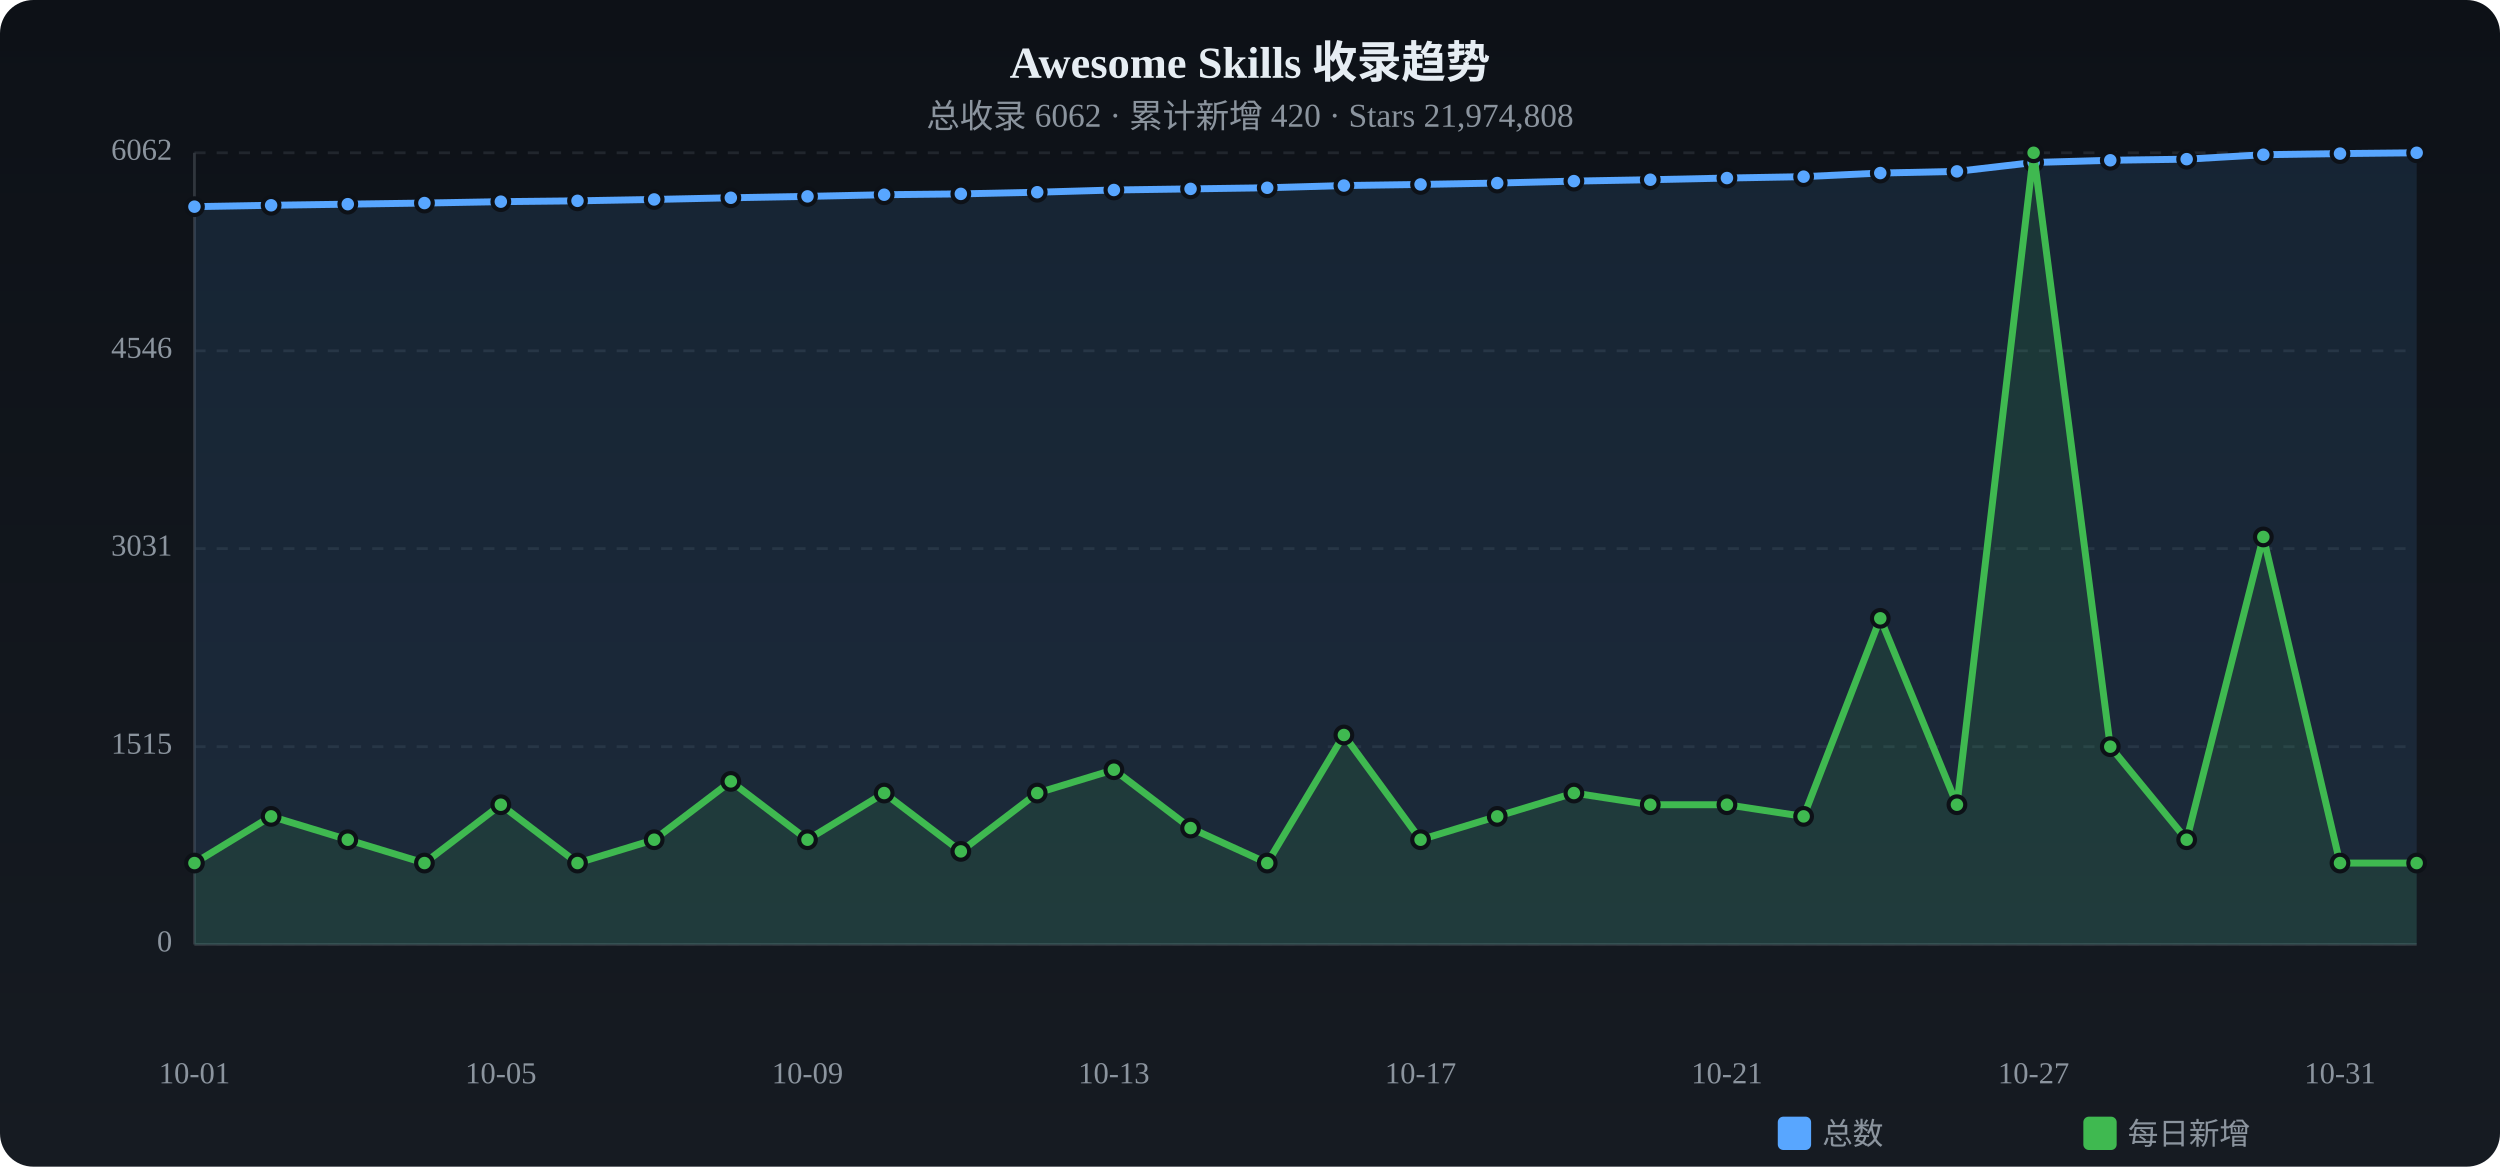
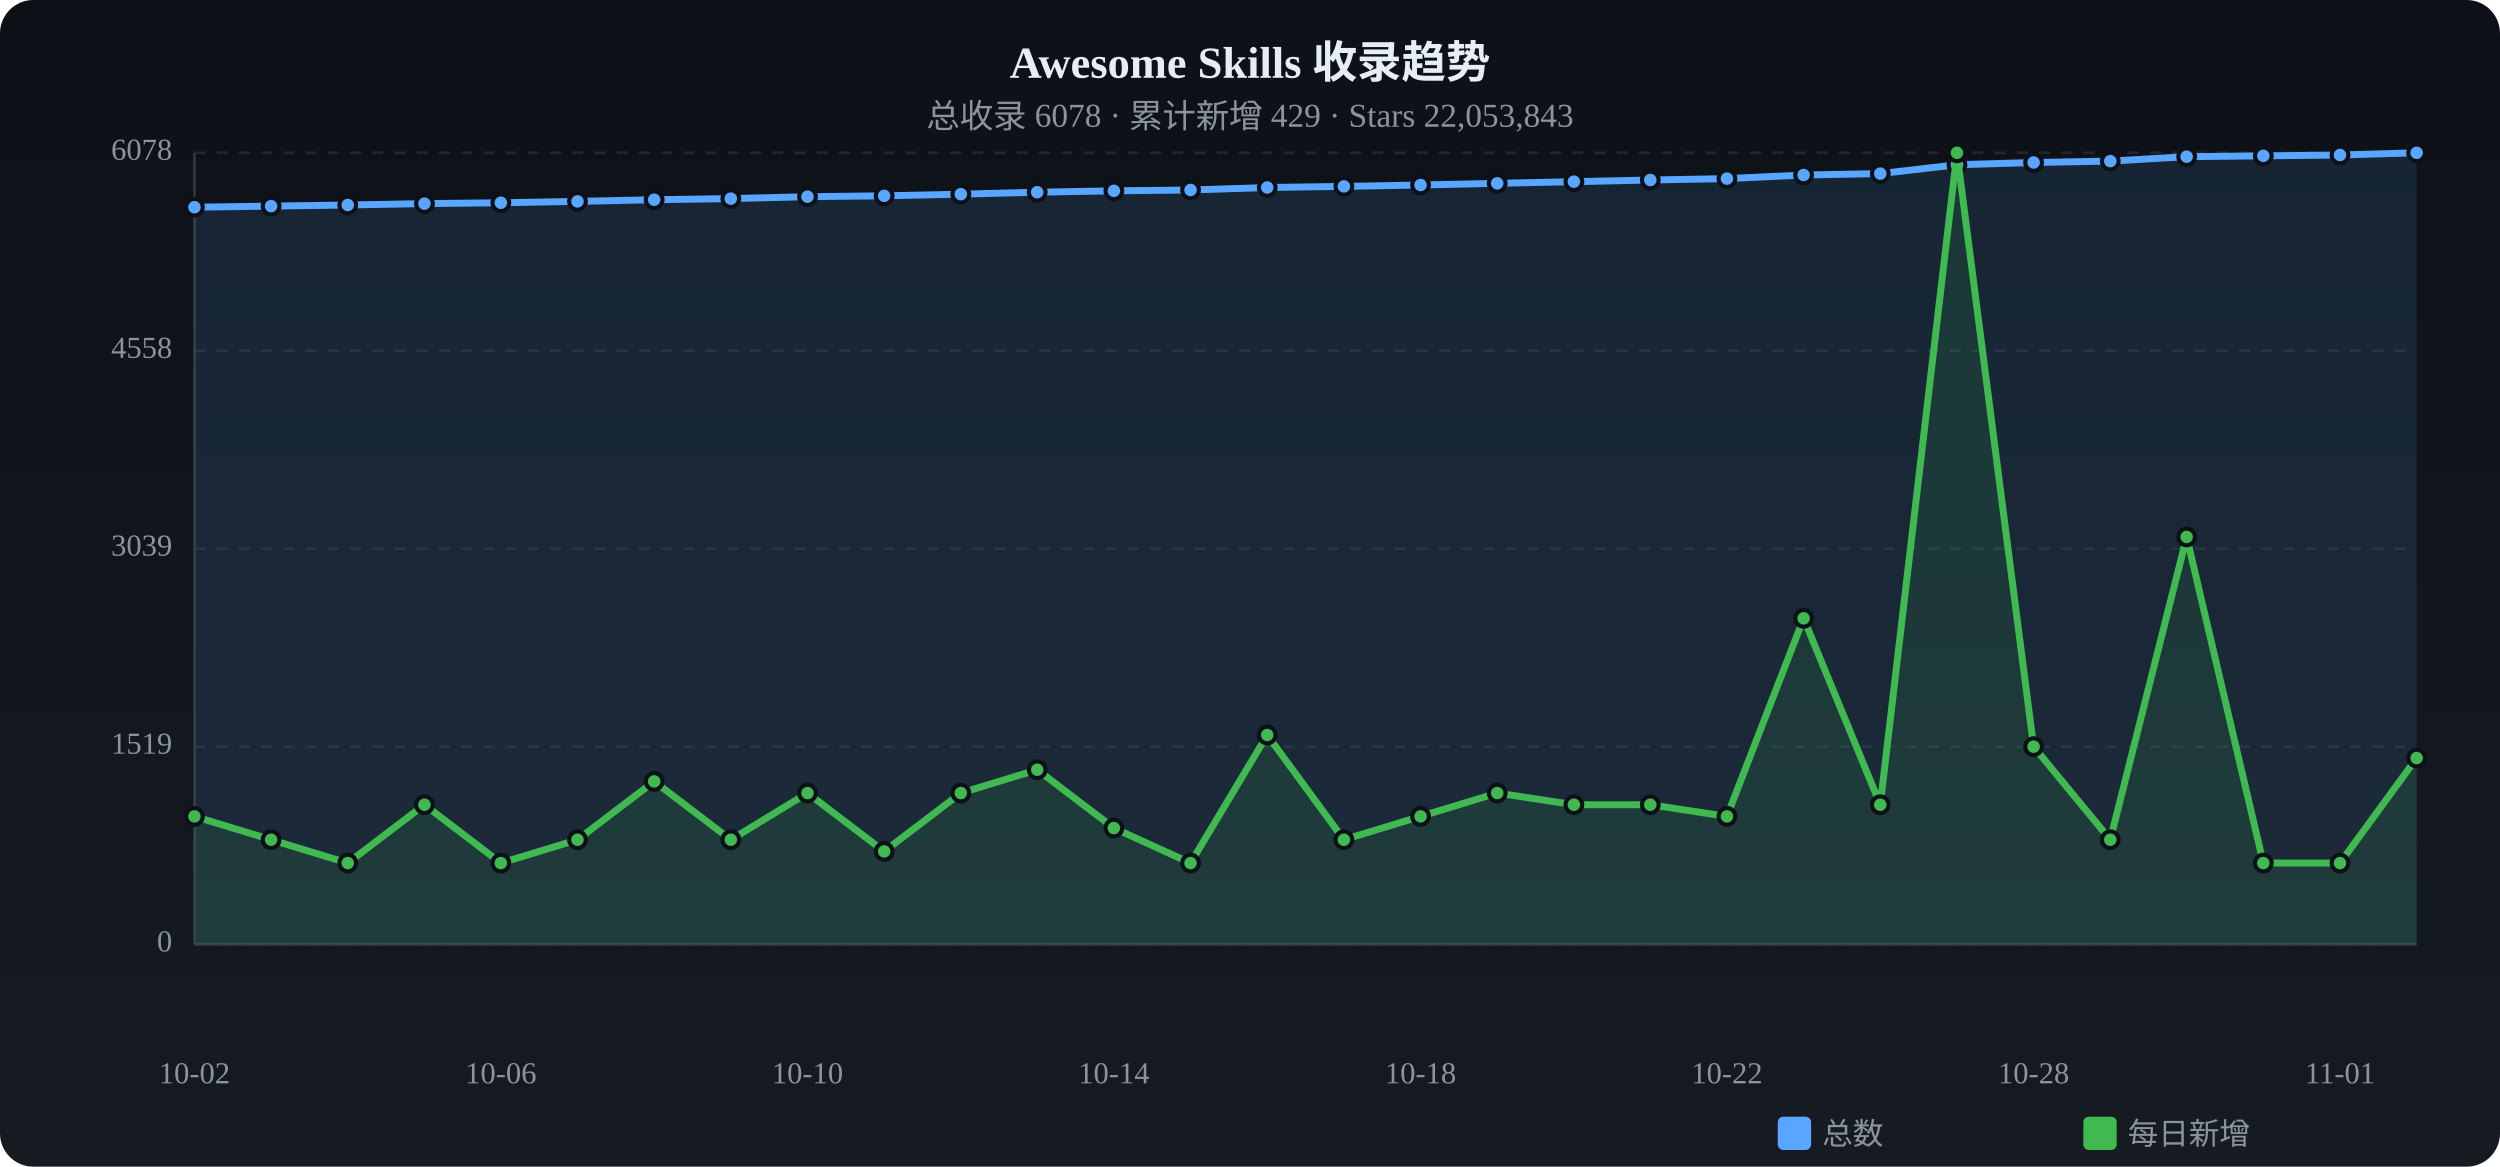
<svg xmlns="http://www.w3.org/2000/svg" viewBox="0 0 900 420" width="900" height="420">
  <defs>
    <linearGradient id="tbg" x1="0%" y1="0%" x2="0%" y2="100%">
      <stop offset="0%" stop-color="#0d1117" />
      <stop offset="100%" stop-color="#161b22" />
    </linearGradient>
  </defs>
  <rect width="900" height="420" rx="12" fill="url(#tbg)" />
  <text x="450.0" y="28" text-anchor="middle" fill="#e6edf3" font-size="16" font-weight="bold">Awesome Skills 收录趋势</text>
-   <text x="450.0" y="46" text-anchor="middle" fill="#8b949e" font-size="12">总收录 6062 · 累计新增 420 · Stars 21,974,808</text>
+   <text x="450.0" y="46" text-anchor="middle" fill="#8b949e" font-size="12">总收录 6078 · 累计新增 429 · Stars 22,053,843</text>
  <text x="62" y="340.0" text-anchor="end" fill="#8b949e" font-size="11" dominant-baseline="middle">0</text>
  <line x1="70" y1="340.0" x2="870" y2="340.0" stroke="#21262d" stroke-dasharray="4 4" />
-   <text x="62" y="268.8" text-anchor="end" fill="#8b949e" font-size="11" dominant-baseline="middle">1515</text>
+   <text x="62" y="268.8" text-anchor="end" fill="#8b949e" font-size="11" dominant-baseline="middle">1519</text>
  <line x1="70" y1="268.8" x2="870" y2="268.8" stroke="#21262d" stroke-dasharray="4 4" />
-   <text x="62" y="197.5" text-anchor="end" fill="#8b949e" font-size="11" dominant-baseline="middle">3031</text>
+   <text x="62" y="197.5" text-anchor="end" fill="#8b949e" font-size="11" dominant-baseline="middle">3039</text>
  <line x1="70" y1="197.5" x2="870" y2="197.5" stroke="#21262d" stroke-dasharray="4 4" />
-   <text x="62" y="126.3" text-anchor="end" fill="#8b949e" font-size="11" dominant-baseline="middle">4546</text>
+   <text x="62" y="126.3" text-anchor="end" fill="#8b949e" font-size="11" dominant-baseline="middle">4558</text>
  <line x1="70" y1="126.3" x2="870" y2="126.3" stroke="#21262d" stroke-dasharray="4 4" />
-   <text x="62" y="55.0" text-anchor="end" fill="#8b949e" font-size="11" dominant-baseline="middle">6062</text>
+   <text x="62" y="55.0" text-anchor="end" fill="#8b949e" font-size="11" dominant-baseline="middle">6078</text>
  <line x1="70" y1="55.0" x2="870" y2="55.0" stroke="#21262d" stroke-dasharray="4 4" />
  <line x1="70" y1="55" x2="70" y2="340" stroke="#30363d" />
  <line x1="70" y1="340" x2="870" y2="340" stroke="#30363d" />
-   <path d="M70.0,74.4 L97.6,73.9 L125.2,73.5 L152.8,73.1 L180.3,72.6 L207.9,72.3 L235.5,71.8 L263.1,71.2 L290.7,70.7 L318.3,70.1 L345.9,69.8 L373.4,69.2 L401.0,68.4 L428.6,68.0 L456.2,67.6 L483.8,66.8 L511.4,66.4 L539.0,65.9 L566.6,65.2 L594.1,64.7 L621.7,64.1 L649.3,63.6 L676.9,62.3 L704.5,61.7 L732.1,58.5 L759.7,57.7 L787.2,57.3 L814.8,55.7 L842.4,55.3 L870.0,55.0 L870.0,340 L70.0,340 Z" fill="#58a6ff" opacity="0.12" />
-   <polyline points="70.0,74.4 97.6,73.9 125.2,73.5 152.8,73.1 180.3,72.6 207.9,72.3 235.5,71.8 263.1,71.2 290.7,70.7 318.3,70.1 345.9,69.8 373.4,69.2 401.0,68.4 428.6,68.0 456.2,67.6 483.8,66.8 511.4,66.4 539.0,65.9 566.6,65.2 594.1,64.7 621.7,64.1 649.3,63.6 676.9,62.3 704.5,61.7 732.1,58.5 759.7,57.7 787.2,57.3 814.8,55.7 842.4,55.3 870.0,55.0" fill="none" stroke="#58a6ff" stroke-width="2.5" stroke-linecap="round" stroke-linejoin="round" />
-   <circle cx="70.0" cy="74.4" r="3" fill="#58a6ff" stroke="#0d1117" stroke-width="1.5" />
-   <circle cx="97.6" cy="73.9" r="3" fill="#58a6ff" stroke="#0d1117" stroke-width="1.5" />
-   <circle cx="125.2" cy="73.5" r="3" fill="#58a6ff" stroke="#0d1117" stroke-width="1.5" />
-   <circle cx="152.8" cy="73.1" r="3" fill="#58a6ff" stroke="#0d1117" stroke-width="1.5" />
-   <circle cx="180.3" cy="72.6" r="3" fill="#58a6ff" stroke="#0d1117" stroke-width="1.5" />
-   <circle cx="207.9" cy="72.3" r="3" fill="#58a6ff" stroke="#0d1117" stroke-width="1.5" />
-   <circle cx="235.5" cy="71.8" r="3" fill="#58a6ff" stroke="#0d1117" stroke-width="1.5" />
-   <circle cx="263.1" cy="71.2" r="3" fill="#58a6ff" stroke="#0d1117" stroke-width="1.5" />
-   <circle cx="290.7" cy="70.7" r="3" fill="#58a6ff" stroke="#0d1117" stroke-width="1.5" />
-   <circle cx="318.3" cy="70.1" r="3" fill="#58a6ff" stroke="#0d1117" stroke-width="1.5" />
-   <circle cx="345.9" cy="69.8" r="3" fill="#58a6ff" stroke="#0d1117" stroke-width="1.5" />
+   <path d="M70.0,74.6 L97.6,74.2 L125.2,73.8 L152.8,73.3 L180.3,73.0 L207.9,72.5 L235.5,71.9 L263.1,71.5 L290.7,70.8 L318.3,70.5 L345.9,69.9 L373.4,69.2 L401.0,68.7 L428.6,68.4 L456.2,67.5 L483.8,67.1 L511.4,66.6 L539.0,66.0 L566.6,65.4 L594.1,64.8 L621.7,64.3 L649.3,63.0 L676.9,62.5 L704.5,59.3 L732.1,58.5 L759.7,58.0 L787.2,56.4 L814.8,56.1 L842.4,55.8 L870.0,55.0 L870.0,340 L70.0,340 Z" fill="#58a6ff" opacity="0.12" />
+   <polyline points="70.0,74.6 97.6,74.2 125.2,73.8 152.8,73.3 180.3,73.0 207.9,72.5 235.5,71.9 263.1,71.5 290.7,70.8 318.3,70.5 345.9,69.9 373.4,69.2 401.0,68.7 428.6,68.4 456.2,67.5 483.8,67.1 511.4,66.6 539.0,66.0 566.6,65.4 594.1,64.8 621.7,64.3 649.3,63.0 676.9,62.5 704.5,59.3 732.1,58.5 759.7,58.0 787.2,56.4 814.8,56.1 842.4,55.8 870.0,55.0" fill="none" stroke="#58a6ff" stroke-width="2.5" stroke-linecap="round" stroke-linejoin="round" />
+   <circle cx="70.0" cy="74.6" r="3" fill="#58a6ff" stroke="#0d1117" stroke-width="1.5" />
+   <circle cx="97.6" cy="74.2" r="3" fill="#58a6ff" stroke="#0d1117" stroke-width="1.5" />
+   <circle cx="125.2" cy="73.8" r="3" fill="#58a6ff" stroke="#0d1117" stroke-width="1.5" />
+   <circle cx="152.8" cy="73.3" r="3" fill="#58a6ff" stroke="#0d1117" stroke-width="1.5" />
+   <circle cx="180.3" cy="73.0" r="3" fill="#58a6ff" stroke="#0d1117" stroke-width="1.5" />
+   <circle cx="207.9" cy="72.5" r="3" fill="#58a6ff" stroke="#0d1117" stroke-width="1.5" />
+   <circle cx="235.5" cy="71.9" r="3" fill="#58a6ff" stroke="#0d1117" stroke-width="1.5" />
+   <circle cx="263.1" cy="71.5" r="3" fill="#58a6ff" stroke="#0d1117" stroke-width="1.5" />
+   <circle cx="290.7" cy="70.8" r="3" fill="#58a6ff" stroke="#0d1117" stroke-width="1.5" />
+   <circle cx="318.3" cy="70.5" r="3" fill="#58a6ff" stroke="#0d1117" stroke-width="1.5" />
+   <circle cx="345.9" cy="69.9" r="3" fill="#58a6ff" stroke="#0d1117" stroke-width="1.5" />
  <circle cx="373.4" cy="69.2" r="3" fill="#58a6ff" stroke="#0d1117" stroke-width="1.5" />
-   <circle cx="401.0" cy="68.4" r="3" fill="#58a6ff" stroke="#0d1117" stroke-width="1.5" />
-   <circle cx="428.6" cy="68.0" r="3" fill="#58a6ff" stroke="#0d1117" stroke-width="1.5" />
-   <circle cx="456.2" cy="67.6" r="3" fill="#58a6ff" stroke="#0d1117" stroke-width="1.5" />
-   <circle cx="483.8" cy="66.8" r="3" fill="#58a6ff" stroke="#0d1117" stroke-width="1.5" />
-   <circle cx="511.4" cy="66.4" r="3" fill="#58a6ff" stroke="#0d1117" stroke-width="1.5" />
-   <circle cx="539.0" cy="65.9" r="3" fill="#58a6ff" stroke="#0d1117" stroke-width="1.5" />
-   <circle cx="566.6" cy="65.2" r="3" fill="#58a6ff" stroke="#0d1117" stroke-width="1.5" />
-   <circle cx="594.1" cy="64.7" r="3" fill="#58a6ff" stroke="#0d1117" stroke-width="1.5" />
-   <circle cx="621.7" cy="64.1" r="3" fill="#58a6ff" stroke="#0d1117" stroke-width="1.5" />
-   <circle cx="649.3" cy="63.6" r="3" fill="#58a6ff" stroke="#0d1117" stroke-width="1.5" />
-   <circle cx="676.9" cy="62.3" r="3" fill="#58a6ff" stroke="#0d1117" stroke-width="1.5" />
-   <circle cx="704.5" cy="61.7" r="3" fill="#58a6ff" stroke="#0d1117" stroke-width="1.5" />
+   <circle cx="401.0" cy="68.7" r="3" fill="#58a6ff" stroke="#0d1117" stroke-width="1.5" />
+   <circle cx="428.6" cy="68.4" r="3" fill="#58a6ff" stroke="#0d1117" stroke-width="1.5" />
+   <circle cx="456.2" cy="67.5" r="3" fill="#58a6ff" stroke="#0d1117" stroke-width="1.5" />
+   <circle cx="483.8" cy="67.1" r="3" fill="#58a6ff" stroke="#0d1117" stroke-width="1.5" />
+   <circle cx="511.4" cy="66.6" r="3" fill="#58a6ff" stroke="#0d1117" stroke-width="1.5" />
+   <circle cx="539.0" cy="66.0" r="3" fill="#58a6ff" stroke="#0d1117" stroke-width="1.5" />
+   <circle cx="566.6" cy="65.4" r="3" fill="#58a6ff" stroke="#0d1117" stroke-width="1.5" />
+   <circle cx="594.1" cy="64.8" r="3" fill="#58a6ff" stroke="#0d1117" stroke-width="1.5" />
+   <circle cx="621.7" cy="64.3" r="3" fill="#58a6ff" stroke="#0d1117" stroke-width="1.5" />
+   <circle cx="649.3" cy="63.0" r="3" fill="#58a6ff" stroke="#0d1117" stroke-width="1.5" />
+   <circle cx="676.9" cy="62.5" r="3" fill="#58a6ff" stroke="#0d1117" stroke-width="1.5" />
+   <circle cx="704.5" cy="59.3" r="3" fill="#58a6ff" stroke="#0d1117" stroke-width="1.5" />
  <circle cx="732.1" cy="58.5" r="3" fill="#58a6ff" stroke="#0d1117" stroke-width="1.5" />
-   <circle cx="759.7" cy="57.7" r="3" fill="#58a6ff" stroke="#0d1117" stroke-width="1.5" />
-   <circle cx="787.2" cy="57.3" r="3" fill="#58a6ff" stroke="#0d1117" stroke-width="1.5" />
-   <circle cx="814.8" cy="55.7" r="3" fill="#58a6ff" stroke="#0d1117" stroke-width="1.5" />
-   <circle cx="842.4" cy="55.3" r="3" fill="#58a6ff" stroke="#0d1117" stroke-width="1.5" />
+   <circle cx="759.7" cy="58.0" r="3" fill="#58a6ff" stroke="#0d1117" stroke-width="1.5" />
+   <circle cx="787.2" cy="56.4" r="3" fill="#58a6ff" stroke="#0d1117" stroke-width="1.5" />
+   <circle cx="814.8" cy="56.1" r="3" fill="#58a6ff" stroke="#0d1117" stroke-width="1.5" />
+   <circle cx="842.4" cy="55.8" r="3" fill="#58a6ff" stroke="#0d1117" stroke-width="1.5" />
  <circle cx="870.0" cy="55.0" r="3" fill="#58a6ff" stroke="#0d1117" stroke-width="1.5" />
-   <path d="M70.0,310.7 L97.6,293.9 L125.2,302.3 L152.8,310.7 L180.3,289.7 L207.9,310.7 L235.5,302.3 L263.1,281.3 L290.7,302.3 L318.3,285.5 L345.9,306.5 L373.4,285.5 L401.0,277.1 L428.6,298.1 L456.2,310.7 L483.8,264.6 L511.4,302.3 L539.0,293.9 L566.6,285.5 L594.1,289.7 L621.7,289.7 L649.3,293.9 L676.9,222.6 L704.5,289.7 L732.1,55.0 L759.7,268.8 L787.2,302.3 L814.8,193.3 L842.4,310.7 L870.0,310.7 L870.0,340 L70.0,340 Z" fill="#3fb950" opacity="0.12" />
-   <polyline points="70.0,310.7 97.6,293.9 125.2,302.3 152.8,310.7 180.3,289.7 207.9,310.7 235.5,302.3 263.1,281.3 290.7,302.3 318.3,285.5 345.9,306.5 373.4,285.5 401.0,277.1 428.6,298.1 456.2,310.7 483.8,264.6 511.4,302.3 539.0,293.9 566.6,285.5 594.1,289.7 621.7,289.7 649.3,293.9 676.9,222.6 704.5,289.7 732.1,55.0 759.7,268.8 787.2,302.3 814.8,193.3 842.4,310.7 870.0,310.7" fill="none" stroke="#3fb950" stroke-width="2.5" stroke-linecap="round" stroke-linejoin="round" />
-   <circle cx="70.0" cy="310.7" r="3" fill="#3fb950" stroke="#0d1117" stroke-width="1.5" />
-   <circle cx="97.6" cy="293.9" r="3" fill="#3fb950" stroke="#0d1117" stroke-width="1.5" />
-   <circle cx="125.2" cy="302.3" r="3" fill="#3fb950" stroke="#0d1117" stroke-width="1.5" />
-   <circle cx="152.8" cy="310.7" r="3" fill="#3fb950" stroke="#0d1117" stroke-width="1.5" />
-   <circle cx="180.3" cy="289.7" r="3" fill="#3fb950" stroke="#0d1117" stroke-width="1.5" />
-   <circle cx="207.9" cy="310.7" r="3" fill="#3fb950" stroke="#0d1117" stroke-width="1.5" />
-   <circle cx="235.5" cy="302.3" r="3" fill="#3fb950" stroke="#0d1117" stroke-width="1.5" />
-   <circle cx="263.1" cy="281.3" r="3" fill="#3fb950" stroke="#0d1117" stroke-width="1.5" />
-   <circle cx="290.7" cy="302.3" r="3" fill="#3fb950" stroke="#0d1117" stroke-width="1.5" />
-   <circle cx="318.3" cy="285.5" r="3" fill="#3fb950" stroke="#0d1117" stroke-width="1.5" />
-   <circle cx="345.9" cy="306.5" r="3" fill="#3fb950" stroke="#0d1117" stroke-width="1.5" />
-   <circle cx="373.4" cy="285.5" r="3" fill="#3fb950" stroke="#0d1117" stroke-width="1.5" />
-   <circle cx="401.0" cy="277.1" r="3" fill="#3fb950" stroke="#0d1117" stroke-width="1.5" />
-   <circle cx="428.6" cy="298.1" r="3" fill="#3fb950" stroke="#0d1117" stroke-width="1.5" />
-   <circle cx="456.2" cy="310.7" r="3" fill="#3fb950" stroke="#0d1117" stroke-width="1.5" />
-   <circle cx="483.8" cy="264.6" r="3" fill="#3fb950" stroke="#0d1117" stroke-width="1.5" />
-   <circle cx="511.4" cy="302.3" r="3" fill="#3fb950" stroke="#0d1117" stroke-width="1.5" />
-   <circle cx="539.0" cy="293.9" r="3" fill="#3fb950" stroke="#0d1117" stroke-width="1.5" />
-   <circle cx="566.6" cy="285.5" r="3" fill="#3fb950" stroke="#0d1117" stroke-width="1.5" />
+   <path d="M70.0,293.9 L97.6,302.3 L125.2,310.7 L152.8,289.7 L180.3,310.7 L207.9,302.3 L235.5,281.3 L263.1,302.3 L290.7,285.5 L318.3,306.5 L345.9,285.5 L373.4,277.1 L401.0,298.1 L428.6,310.7 L456.2,264.6 L483.8,302.3 L511.4,293.9 L539.0,285.5 L566.6,289.7 L594.1,289.7 L621.7,293.9 L649.3,222.6 L676.9,289.7 L704.5,55.0 L732.1,268.8 L759.7,302.3 L787.2,193.3 L814.8,310.7 L842.4,310.7 L870.0,272.9 L870.0,340 L70.0,340 Z" fill="#3fb950" opacity="0.12" />
+   <polyline points="70.0,293.9 97.6,302.3 125.2,310.7 152.8,289.7 180.3,310.7 207.9,302.3 235.5,281.3 263.1,302.3 290.7,285.5 318.3,306.5 345.9,285.5 373.4,277.1 401.0,298.1 428.6,310.7 456.2,264.6 483.8,302.3 511.4,293.9 539.0,285.5 566.6,289.7 594.1,289.7 621.7,293.9 649.3,222.6 676.9,289.7 704.5,55.0 732.1,268.8 759.7,302.3 787.2,193.3 814.8,310.7 842.4,310.7 870.0,272.9" fill="none" stroke="#3fb950" stroke-width="2.5" stroke-linecap="round" stroke-linejoin="round" />
+   <circle cx="70.0" cy="293.9" r="3" fill="#3fb950" stroke="#0d1117" stroke-width="1.5" />
+   <circle cx="97.6" cy="302.3" r="3" fill="#3fb950" stroke="#0d1117" stroke-width="1.5" />
+   <circle cx="125.2" cy="310.7" r="3" fill="#3fb950" stroke="#0d1117" stroke-width="1.5" />
+   <circle cx="152.8" cy="289.7" r="3" fill="#3fb950" stroke="#0d1117" stroke-width="1.5" />
+   <circle cx="180.3" cy="310.7" r="3" fill="#3fb950" stroke="#0d1117" stroke-width="1.5" />
+   <circle cx="207.9" cy="302.3" r="3" fill="#3fb950" stroke="#0d1117" stroke-width="1.5" />
+   <circle cx="235.5" cy="281.3" r="3" fill="#3fb950" stroke="#0d1117" stroke-width="1.5" />
+   <circle cx="263.1" cy="302.3" r="3" fill="#3fb950" stroke="#0d1117" stroke-width="1.5" />
+   <circle cx="290.7" cy="285.5" r="3" fill="#3fb950" stroke="#0d1117" stroke-width="1.5" />
+   <circle cx="318.3" cy="306.5" r="3" fill="#3fb950" stroke="#0d1117" stroke-width="1.5" />
+   <circle cx="345.9" cy="285.5" r="3" fill="#3fb950" stroke="#0d1117" stroke-width="1.5" />
+   <circle cx="373.4" cy="277.1" r="3" fill="#3fb950" stroke="#0d1117" stroke-width="1.5" />
+   <circle cx="401.0" cy="298.1" r="3" fill="#3fb950" stroke="#0d1117" stroke-width="1.5" />
+   <circle cx="428.6" cy="310.7" r="3" fill="#3fb950" stroke="#0d1117" stroke-width="1.5" />
+   <circle cx="456.2" cy="264.6" r="3" fill="#3fb950" stroke="#0d1117" stroke-width="1.5" />
+   <circle cx="483.8" cy="302.3" r="3" fill="#3fb950" stroke="#0d1117" stroke-width="1.5" />
+   <circle cx="511.4" cy="293.9" r="3" fill="#3fb950" stroke="#0d1117" stroke-width="1.5" />
+   <circle cx="539.0" cy="285.5" r="3" fill="#3fb950" stroke="#0d1117" stroke-width="1.5" />
+   <circle cx="566.6" cy="289.7" r="3" fill="#3fb950" stroke="#0d1117" stroke-width="1.5" />
  <circle cx="594.1" cy="289.7" r="3" fill="#3fb950" stroke="#0d1117" stroke-width="1.5" />
-   <circle cx="621.7" cy="289.7" r="3" fill="#3fb950" stroke="#0d1117" stroke-width="1.5" />
-   <circle cx="649.3" cy="293.9" r="3" fill="#3fb950" stroke="#0d1117" stroke-width="1.5" />
-   <circle cx="676.9" cy="222.6" r="3" fill="#3fb950" stroke="#0d1117" stroke-width="1.5" />
-   <circle cx="704.5" cy="289.7" r="3" fill="#3fb950" stroke="#0d1117" stroke-width="1.5" />
-   <circle cx="732.1" cy="55.0" r="3" fill="#3fb950" stroke="#0d1117" stroke-width="1.5" />
-   <circle cx="759.7" cy="268.8" r="3" fill="#3fb950" stroke="#0d1117" stroke-width="1.5" />
-   <circle cx="787.2" cy="302.3" r="3" fill="#3fb950" stroke="#0d1117" stroke-width="1.5" />
-   <circle cx="814.8" cy="193.3" r="3" fill="#3fb950" stroke="#0d1117" stroke-width="1.5" />
+   <circle cx="621.7" cy="293.9" r="3" fill="#3fb950" stroke="#0d1117" stroke-width="1.5" />
+   <circle cx="649.3" cy="222.6" r="3" fill="#3fb950" stroke="#0d1117" stroke-width="1.5" />
+   <circle cx="676.9" cy="289.7" r="3" fill="#3fb950" stroke="#0d1117" stroke-width="1.5" />
+   <circle cx="704.5" cy="55.0" r="3" fill="#3fb950" stroke="#0d1117" stroke-width="1.5" />
+   <circle cx="732.1" cy="268.8" r="3" fill="#3fb950" stroke="#0d1117" stroke-width="1.5" />
+   <circle cx="759.7" cy="302.3" r="3" fill="#3fb950" stroke="#0d1117" stroke-width="1.5" />
+   <circle cx="787.2" cy="193.3" r="3" fill="#3fb950" stroke="#0d1117" stroke-width="1.5" />
+   <circle cx="814.8" cy="310.7" r="3" fill="#3fb950" stroke="#0d1117" stroke-width="1.5" />
  <circle cx="842.4" cy="310.7" r="3" fill="#3fb950" stroke="#0d1117" stroke-width="1.5" />
-   <circle cx="870.0" cy="310.7" r="3" fill="#3fb950" stroke="#0d1117" stroke-width="1.5" />
-   <text x="70.0" y="390" text-anchor="middle" fill="#8b949e" font-size="11">10-01</text>
-   <text x="180.3" y="390" text-anchor="middle" fill="#8b949e" font-size="11">10-05</text>
-   <text x="290.7" y="390" text-anchor="middle" fill="#8b949e" font-size="11">10-09</text>
-   <text x="401.0" y="390" text-anchor="middle" fill="#8b949e" font-size="11">10-13</text>
-   <text x="511.4" y="390" text-anchor="middle" fill="#8b949e" font-size="11">10-17</text>
-   <text x="621.7" y="390" text-anchor="middle" fill="#8b949e" font-size="11">10-21</text>
-   <text x="732.1" y="390" text-anchor="middle" fill="#8b949e" font-size="11">10-27</text>
-   <text x="842.4" y="390" text-anchor="middle" fill="#8b949e" font-size="11">10-31</text>
+   <circle cx="870.0" cy="272.9" r="3" fill="#3fb950" stroke="#0d1117" stroke-width="1.5" />
+   <text x="70.0" y="390" text-anchor="middle" fill="#8b949e" font-size="11">10-02</text>
+   <text x="180.3" y="390" text-anchor="middle" fill="#8b949e" font-size="11">10-06</text>
+   <text x="290.7" y="390" text-anchor="middle" fill="#8b949e" font-size="11">10-10</text>
+   <text x="401.0" y="390" text-anchor="middle" fill="#8b949e" font-size="11">10-14</text>
+   <text x="511.4" y="390" text-anchor="middle" fill="#8b949e" font-size="11">10-18</text>
+   <text x="621.7" y="390" text-anchor="middle" fill="#8b949e" font-size="11">10-22</text>
+   <text x="732.1" y="390" text-anchor="middle" fill="#8b949e" font-size="11">10-28</text>
+   <text x="842.4" y="390" text-anchor="middle" fill="#8b949e" font-size="11">11-01</text>
  <rect x="640" y="402" width="12" height="12" rx="2" fill="#58a6ff" />
  <text x="656" y="412" fill="#8b949e" font-size="11">总数</text>
  <rect x="750" y="402" width="12" height="12" rx="2" fill="#3fb950" />
  <text x="766" y="412" fill="#8b949e" font-size="11">每日新增</text>
</svg>
